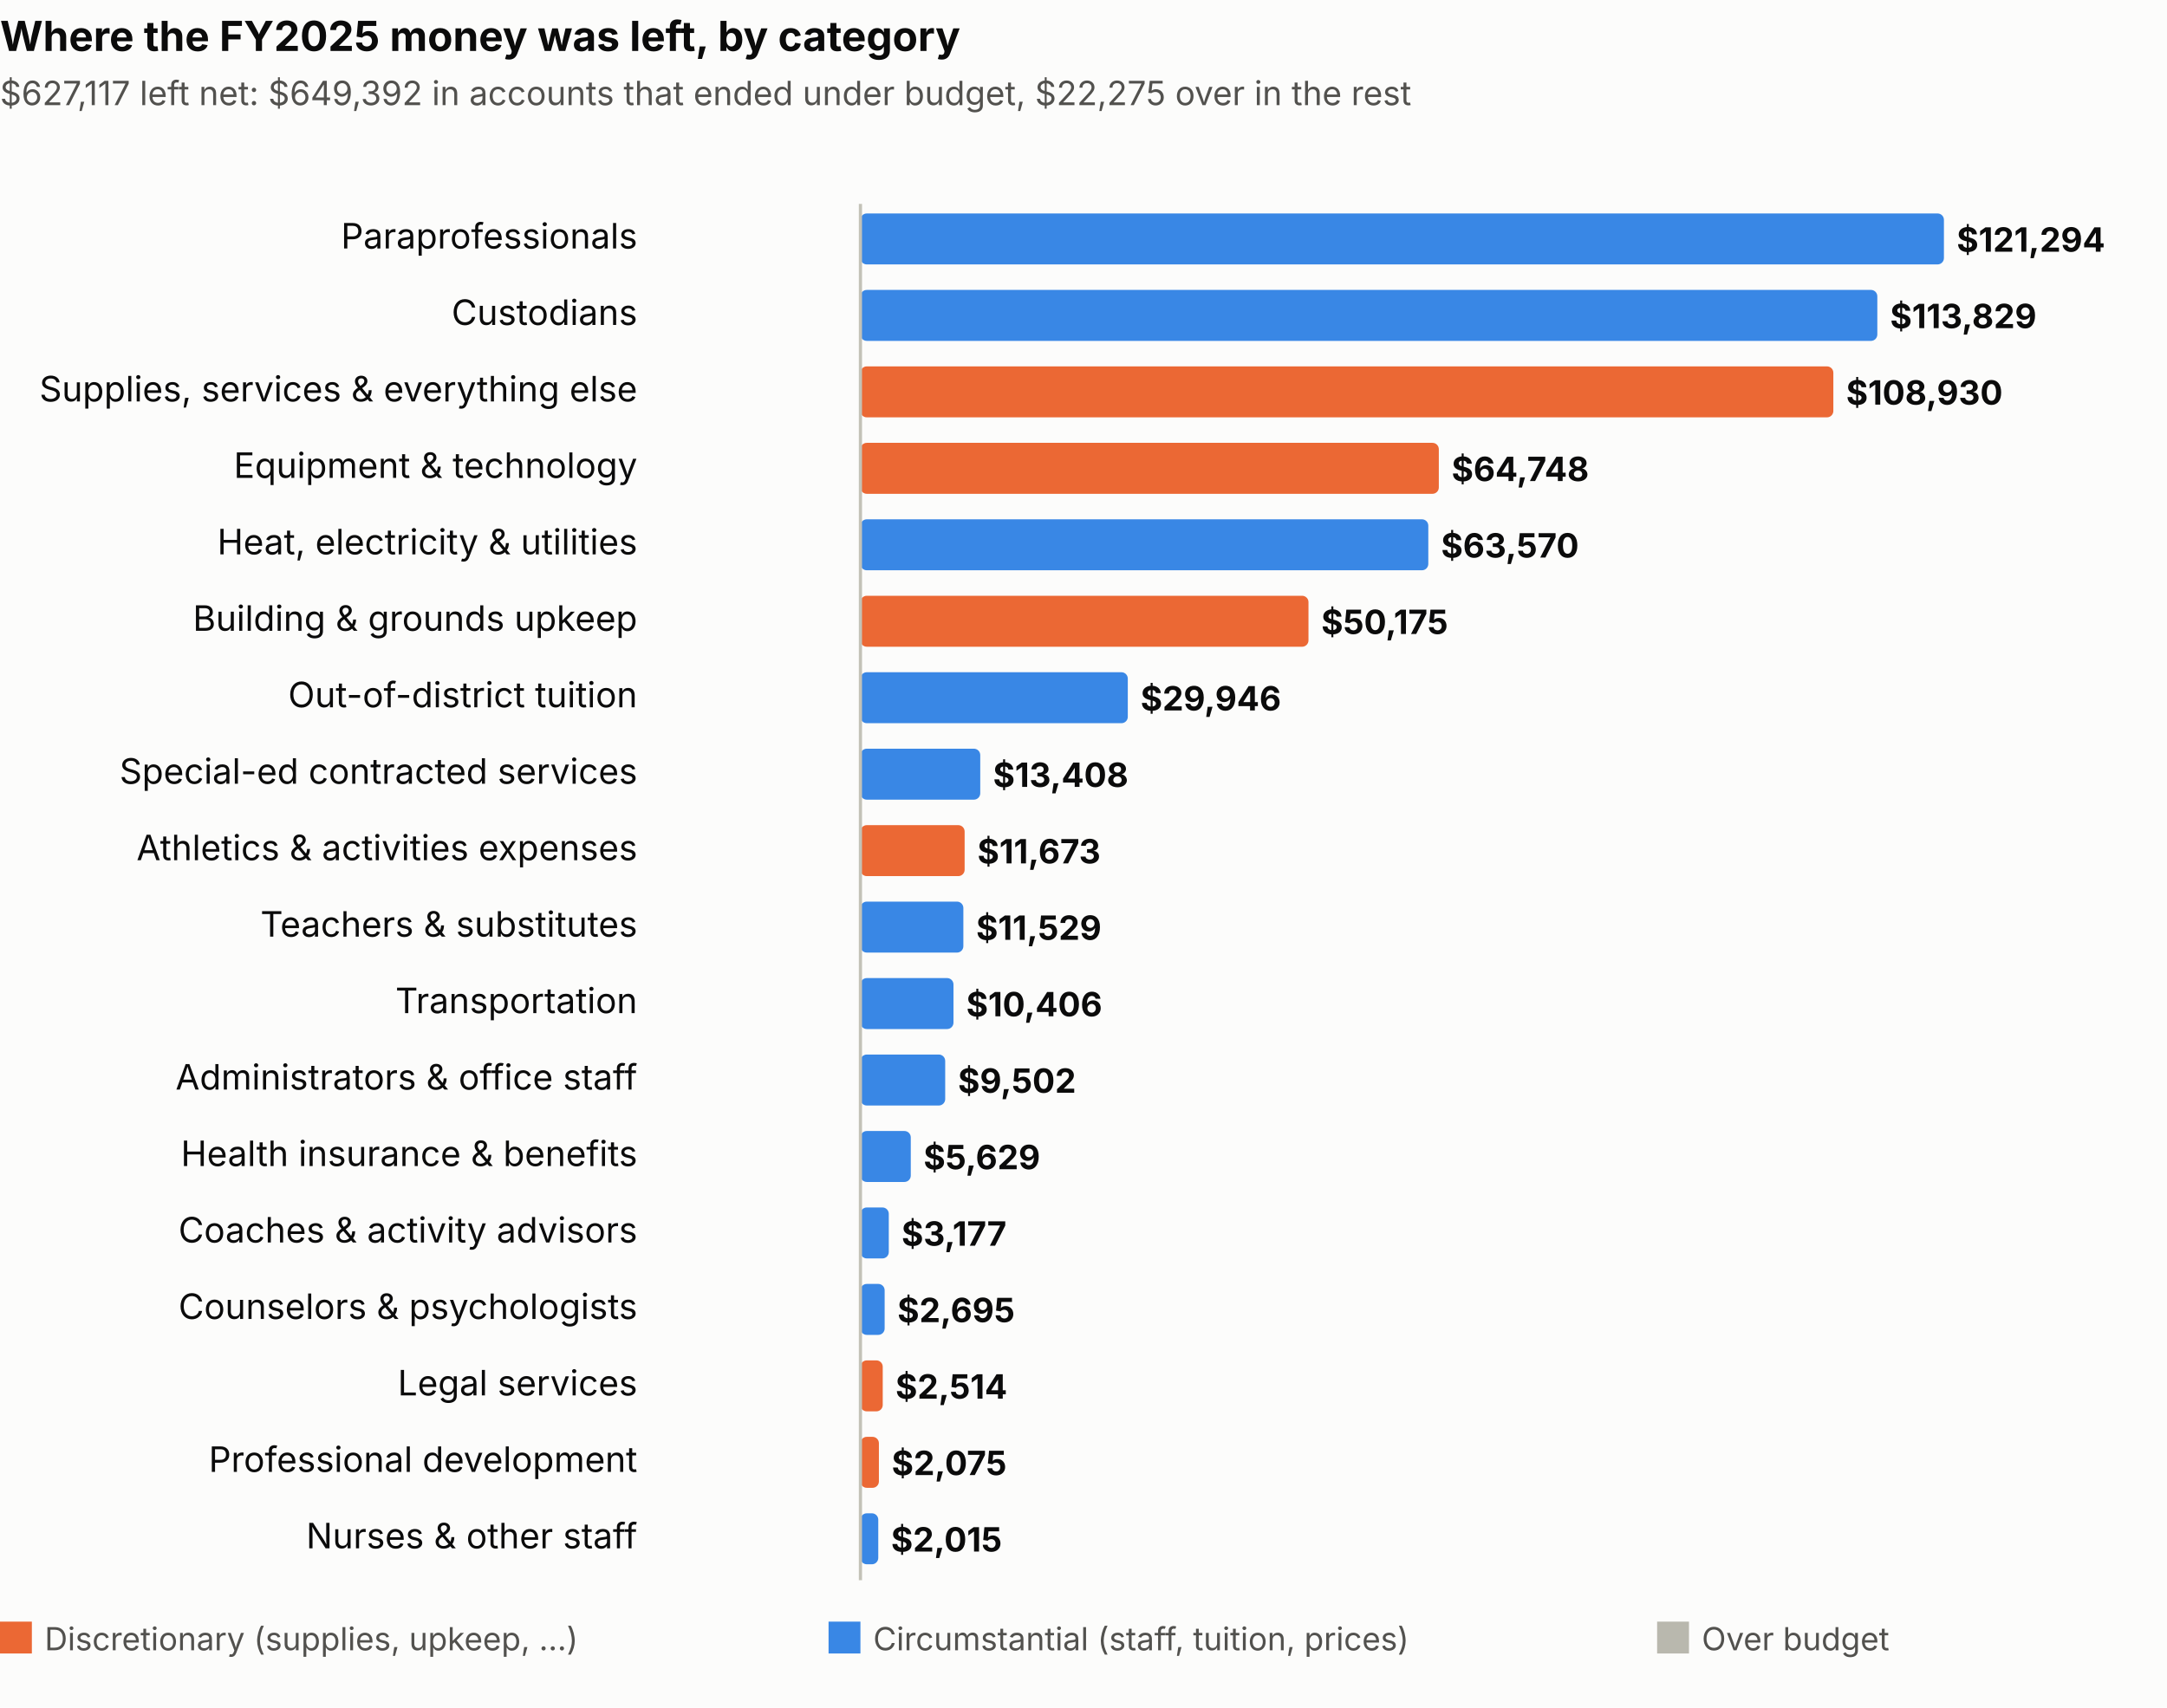
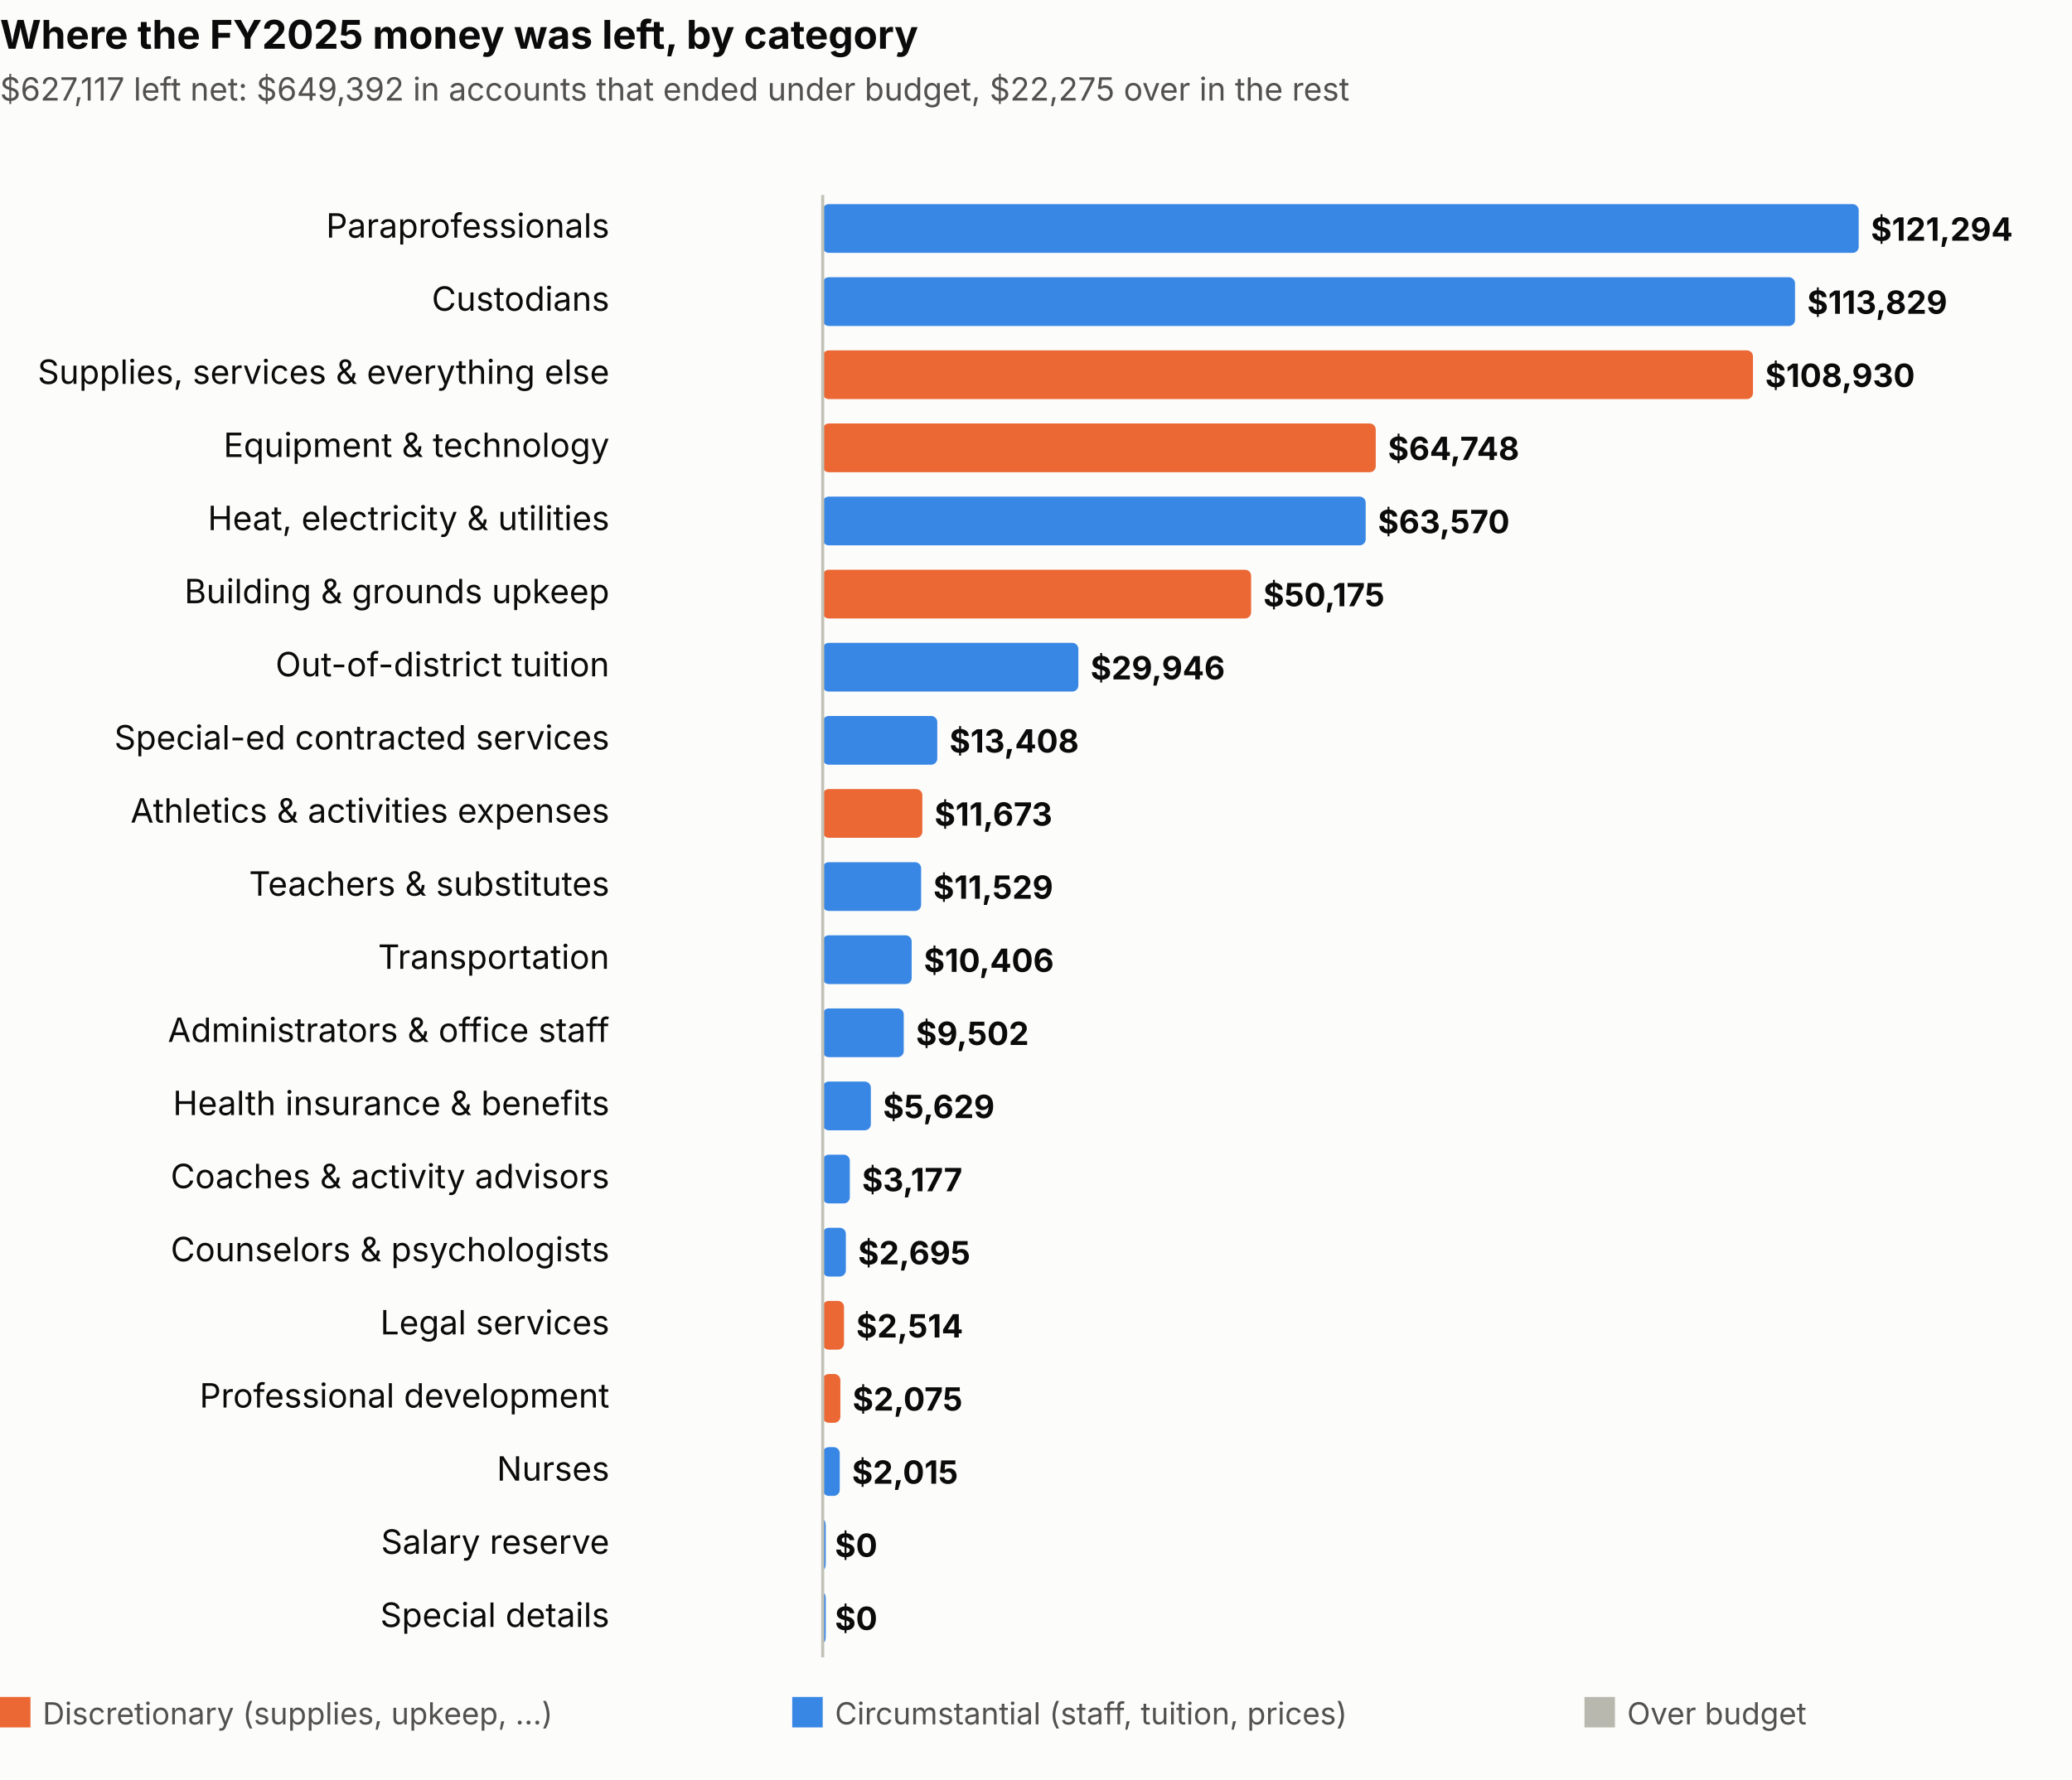
- <svg xmlns="http://www.w3.org/2000/svg" viewBox="0 0 680 536" width="680" height="536" role="img" aria-label="Where the FY2025 money was left, by category. $627,117 left net: $649,392 in accounts that ended under budget, $22,275 over in the rest" font-family="system-ui, -apple-system, &quot;Segoe UI&quot;, sans-serif">
-   <rect width="680" height="536" fill="#fcfcfb" />
+ <svg xmlns="http://www.w3.org/2000/svg" viewBox="0 0 680 584" width="680" height="584" role="img" aria-label="Where the FY2025 money was left, by category. $627,117 left net: $649,392 in accounts that ended under budget, $22,275 over in the rest" font-family="system-ui, -apple-system, &quot;Segoe UI&quot;, sans-serif">
+   <rect width="680" height="584" fill="#fcfcfb" />
  <text x="0" y="16" font-size="13" font-weight="700" fill="#0b0b0b">Where the FY2025 money was left, by category</text>
  <text x="0" y="33" font-size="10.5" fill="#52514e">$627,117 left net: $649,392 in accounts that ended under budget, $22,275 over in the rest</text>
  <text x="200" y="78.0" font-size="11" text-anchor="end" fill="#0b0b0b">Paraprofessionals</text>
  <rect x="270.0" y="67.0" width="340.0" height="16" fill="#3987e5" rx="2" />
  <text x="614.0" y="79.0" font-size="10.5" font-weight="700" text-anchor="start" fill="#0b0b0b">$121,294</text>
  <text x="200" y="102.0" font-size="11" text-anchor="end" fill="#0b0b0b">Custodians</text>
  <rect x="270.0" y="91.0" width="319.1" height="16" fill="#3987e5" rx="2" />
  <text x="593.1" y="103.0" font-size="10.5" font-weight="700" text-anchor="start" fill="#0b0b0b">$113,829</text>
  <text x="200" y="126.0" font-size="11" text-anchor="end" fill="#0b0b0b">Supplies, services &amp; everything else</text>
  <rect x="270.0" y="115.0" width="305.3" height="16" fill="#eb6834" rx="2" />
  <text x="579.3" y="127.0" font-size="10.5" font-weight="700" text-anchor="start" fill="#0b0b0b">$108,930</text>
  <text x="200" y="150.0" font-size="11" text-anchor="end" fill="#0b0b0b">Equipment &amp; technology</text>
  <rect x="270.0" y="139.0" width="181.5" height="16" fill="#eb6834" rx="2" />
  <text x="455.5" y="151.0" font-size="10.5" font-weight="700" text-anchor="start" fill="#0b0b0b">$64,748</text>
  <text x="200" y="174.0" font-size="11" text-anchor="end" fill="#0b0b0b">Heat, electricity &amp; utilities</text>
  <rect x="270.0" y="163.0" width="178.2" height="16" fill="#3987e5" rx="2" />
  <text x="452.2" y="175.0" font-size="10.5" font-weight="700" text-anchor="start" fill="#0b0b0b">$63,570</text>
  <text x="200" y="198.0" font-size="11" text-anchor="end" fill="#0b0b0b">Building &amp; grounds upkeep</text>
  <rect x="270.0" y="187.0" width="140.6" height="16" fill="#eb6834" rx="2" />
  <text x="414.6" y="199.0" font-size="10.5" font-weight="700" text-anchor="start" fill="#0b0b0b">$50,175</text>
  <text x="200" y="222.0" font-size="11" text-anchor="end" fill="#0b0b0b">Out-of-district tuition</text>
  <rect x="270.0" y="211.0" width="83.9" height="16" fill="#3987e5" rx="2" />
  <text x="357.9" y="223.0" font-size="10.5" font-weight="700" text-anchor="start" fill="#0b0b0b">$29,946</text>
  <text x="200" y="246.0" font-size="11" text-anchor="end" fill="#0b0b0b">Special-ed contracted services</text>
  <rect x="270.0" y="235.0" width="37.6" height="16" fill="#3987e5" rx="2" />
  <text x="311.6" y="247.0" font-size="10.5" font-weight="700" text-anchor="start" fill="#0b0b0b">$13,408</text>
  <text x="200" y="270.0" font-size="11" text-anchor="end" fill="#0b0b0b">Athletics &amp; activities expenses</text>
  <rect x="270.0" y="259.0" width="32.7" height="16" fill="#eb6834" rx="2" />
  <text x="306.7" y="271.0" font-size="10.5" font-weight="700" text-anchor="start" fill="#0b0b0b">$11,673</text>
  <text x="200" y="294.0" font-size="11" text-anchor="end" fill="#0b0b0b">Teachers &amp; substitutes</text>
  <rect x="270.0" y="283.0" width="32.3" height="16" fill="#3987e5" rx="2" />
  <text x="306.3" y="295.0" font-size="10.5" font-weight="700" text-anchor="start" fill="#0b0b0b">$11,529</text>
  <text x="200" y="318.0" font-size="11" text-anchor="end" fill="#0b0b0b">Transportation</text>
  <rect x="270.0" y="307.0" width="29.2" height="16" fill="#3987e5" rx="2" />
  <text x="303.2" y="319.0" font-size="10.5" font-weight="700" text-anchor="start" fill="#0b0b0b">$10,406</text>
  <text x="200" y="342.0" font-size="11" text-anchor="end" fill="#0b0b0b">Administrators &amp; office staff</text>
  <rect x="270.0" y="331.0" width="26.6" height="16" fill="#3987e5" rx="2" />
  <text x="300.6" y="343.0" font-size="10.5" font-weight="700" text-anchor="start" fill="#0b0b0b">$9,502</text>
  <text x="200" y="366.0" font-size="11" text-anchor="end" fill="#0b0b0b">Health insurance &amp; benefits</text>
  <rect x="270.0" y="355.0" width="15.8" height="16" fill="#3987e5" rx="2" />
  <text x="289.8" y="367.0" font-size="10.5" font-weight="700" text-anchor="start" fill="#0b0b0b">$5,629</text>
  <text x="200" y="390.0" font-size="11" text-anchor="end" fill="#0b0b0b">Coaches &amp; activity advisors</text>
  <rect x="270.0" y="379.0" width="8.9" height="16" fill="#3987e5" rx="2" />
  <text x="282.9" y="391.0" font-size="10.5" font-weight="700" text-anchor="start" fill="#0b0b0b">$3,177</text>
  <text x="200" y="414.0" font-size="11" text-anchor="end" fill="#0b0b0b">Counselors &amp; psychologists</text>
  <rect x="270.0" y="403.0" width="7.6" height="16" fill="#3987e5" rx="2" />
  <text x="281.6" y="415.0" font-size="10.5" font-weight="700" text-anchor="start" fill="#0b0b0b">$2,695</text>
  <text x="200" y="438.0" font-size="11" text-anchor="end" fill="#0b0b0b">Legal services</text>
  <rect x="270.0" y="427.0" width="7.0" height="16" fill="#eb6834" rx="2" />
  <text x="281.0" y="439.0" font-size="10.5" font-weight="700" text-anchor="start" fill="#0b0b0b">$2,514</text>
  <text x="200" y="462.0" font-size="11" text-anchor="end" fill="#0b0b0b">Professional development</text>
  <rect x="270.0" y="451.0" width="5.8" height="16" fill="#eb6834" rx="2" />
  <text x="279.8" y="463.0" font-size="10.5" font-weight="700" text-anchor="start" fill="#0b0b0b">$2,075</text>
-   <text x="200" y="486.0" font-size="11" text-anchor="end" fill="#0b0b0b">Nurses &amp; other staff</text>
+   <text x="200" y="486.0" font-size="11" text-anchor="end" fill="#0b0b0b">Nurses</text>
  <rect x="270.0" y="475.0" width="5.6" height="16" fill="#3987e5" rx="2" />
  <text x="279.6" y="487.0" font-size="10.5" font-weight="700" text-anchor="start" fill="#0b0b0b">$2,015</text>
-   <line x1="270.0" y1="64" x2="270.0" y2="496" stroke="#c3c2b7" />
-   <rect x="0" y="509" width="10" height="10" fill="#eb6834" />
-   <text x="14" y="518" font-size="10" fill="#52514e">Discretionary (supplies, upkeep, …)</text>
-   <rect x="260" y="509" width="10" height="10" fill="#3987e5" />
-   <text x="274" y="518" font-size="10" fill="#52514e">Circumstantial (staff, tuition, prices)</text>
-   <rect x="520" y="509" width="10" height="10" fill="#b9b8ae" />
-   <text x="534" y="518" font-size="10" fill="#52514e">Over budget</text>
+   <text x="200" y="510.0" font-size="11" text-anchor="end" fill="#0b0b0b">Salary reserve</text>
+   <rect x="270.0" y="499.0" width="1.0" height="16" fill="#3987e5" rx="2" />
+   <text x="274.0" y="511.0" font-size="10.5" font-weight="700" text-anchor="start" fill="#0b0b0b">$0</text>
+   <text x="200" y="534.0" font-size="11" text-anchor="end" fill="#0b0b0b">Special details</text>
+   <rect x="270.0" y="523.0" width="1.0" height="16" fill="#3987e5" rx="2" />
+   <text x="274.0" y="535.0" font-size="10.5" font-weight="700" text-anchor="start" fill="#0b0b0b">$0</text>
+   <line x1="270.0" y1="64" x2="270.0" y2="544" stroke="#c3c2b7" />
+   <rect x="0" y="557" width="10" height="10" fill="#eb6834" />
+   <text x="14" y="566" font-size="10" fill="#52514e">Discretionary (supplies, upkeep, …)</text>
+   <rect x="260" y="557" width="10" height="10" fill="#3987e5" />
+   <text x="274" y="566" font-size="10" fill="#52514e">Circumstantial (staff, tuition, prices)</text>
+   <rect x="520" y="557" width="10" height="10" fill="#b9b8ae" />
+   <text x="534" y="566" font-size="10" fill="#52514e">Over budget</text>
</svg>
